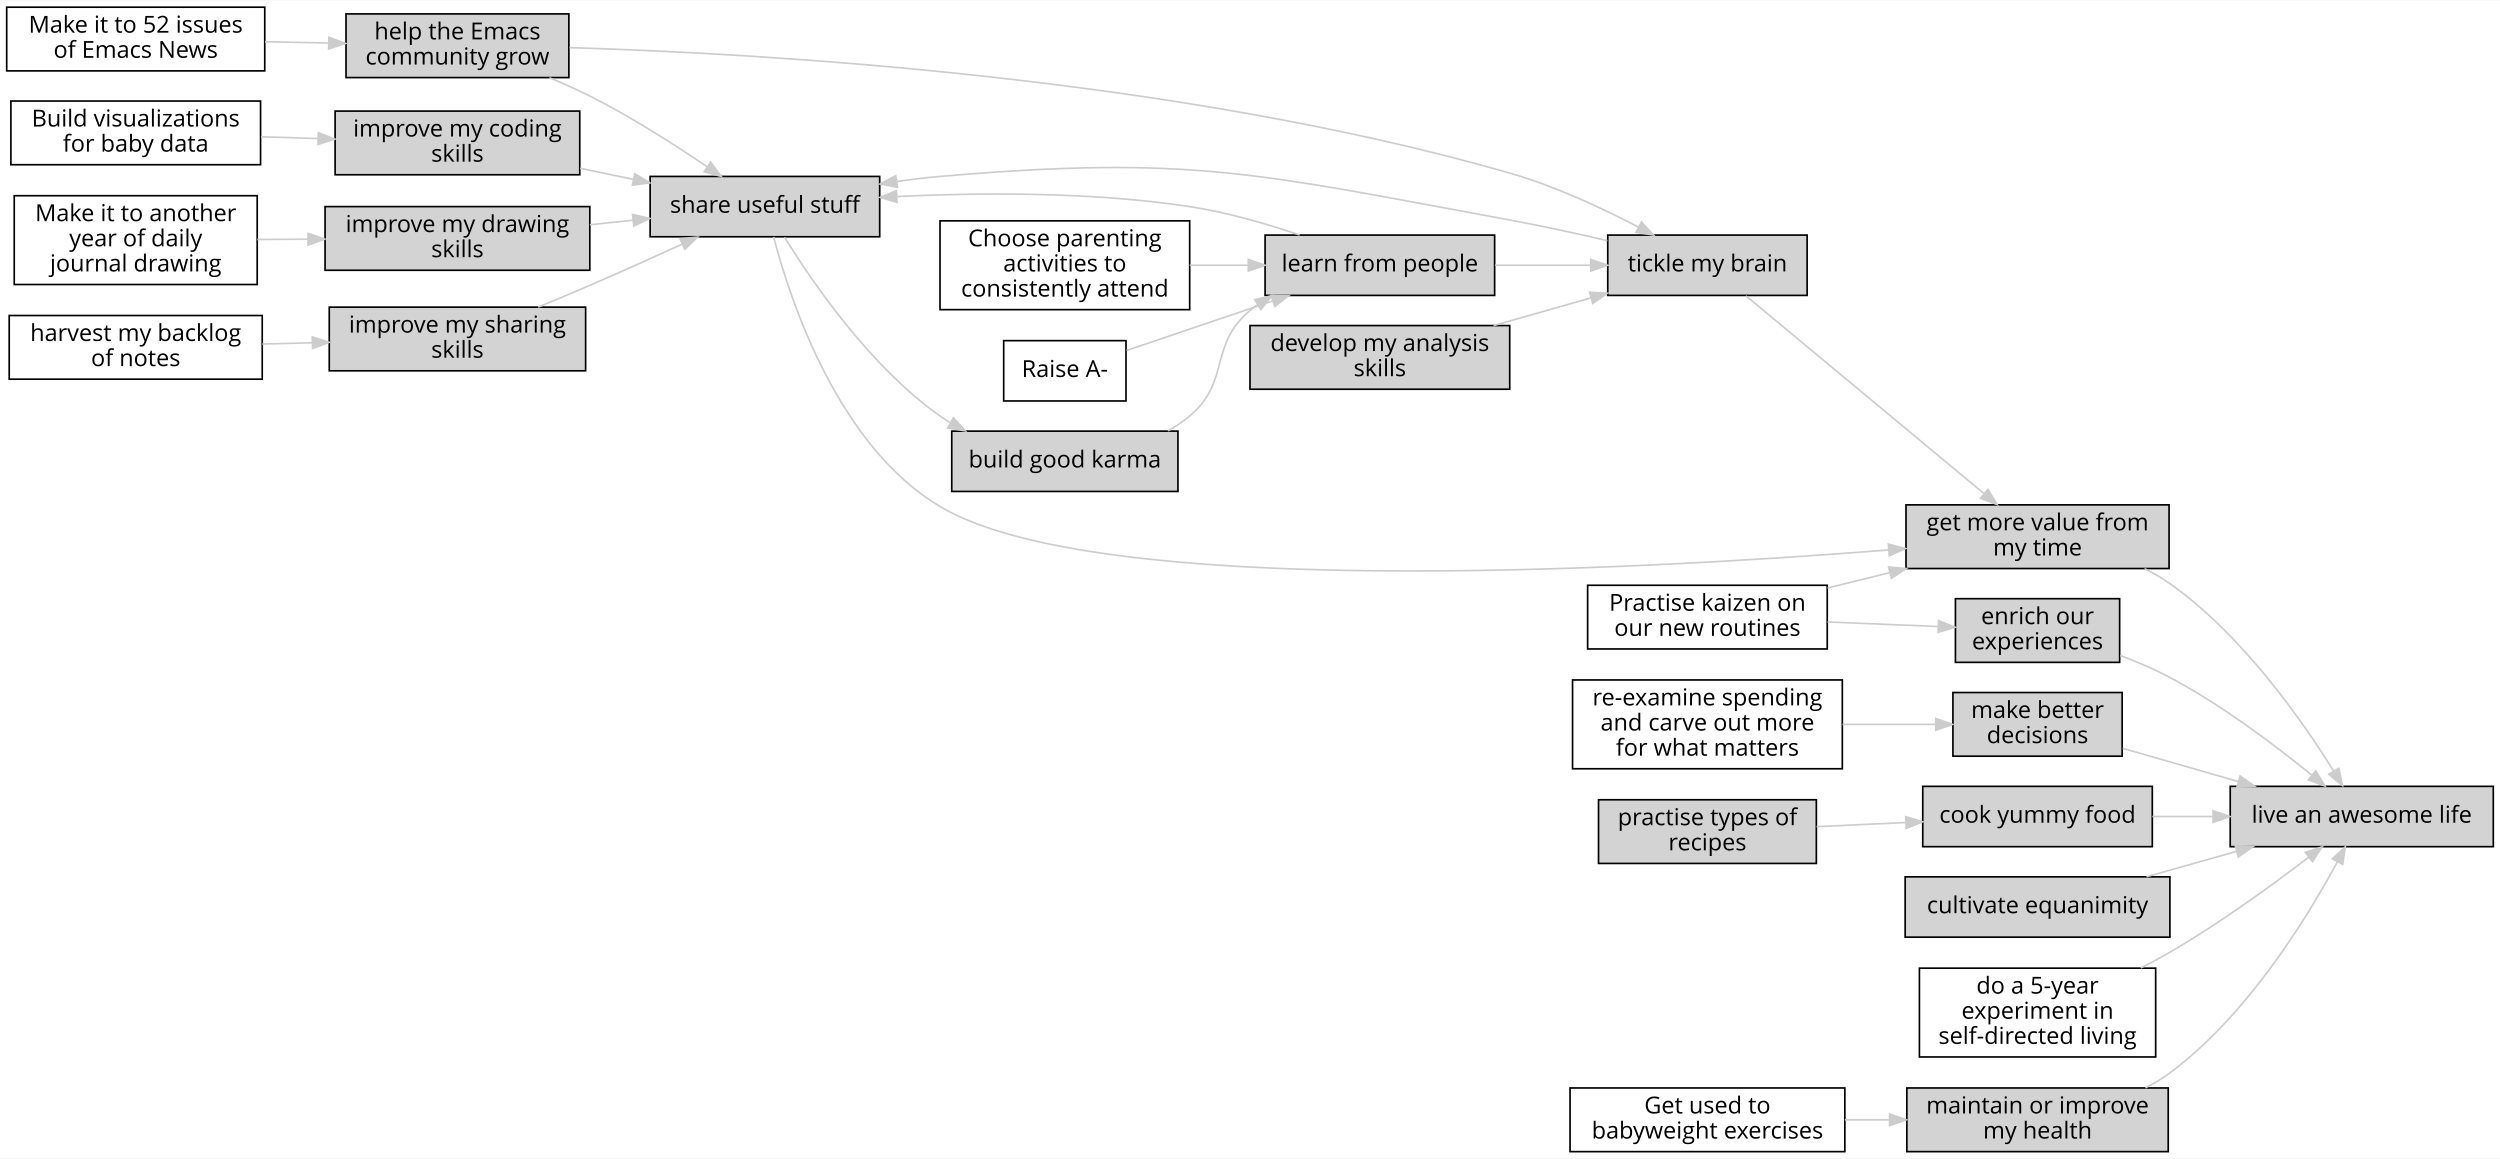
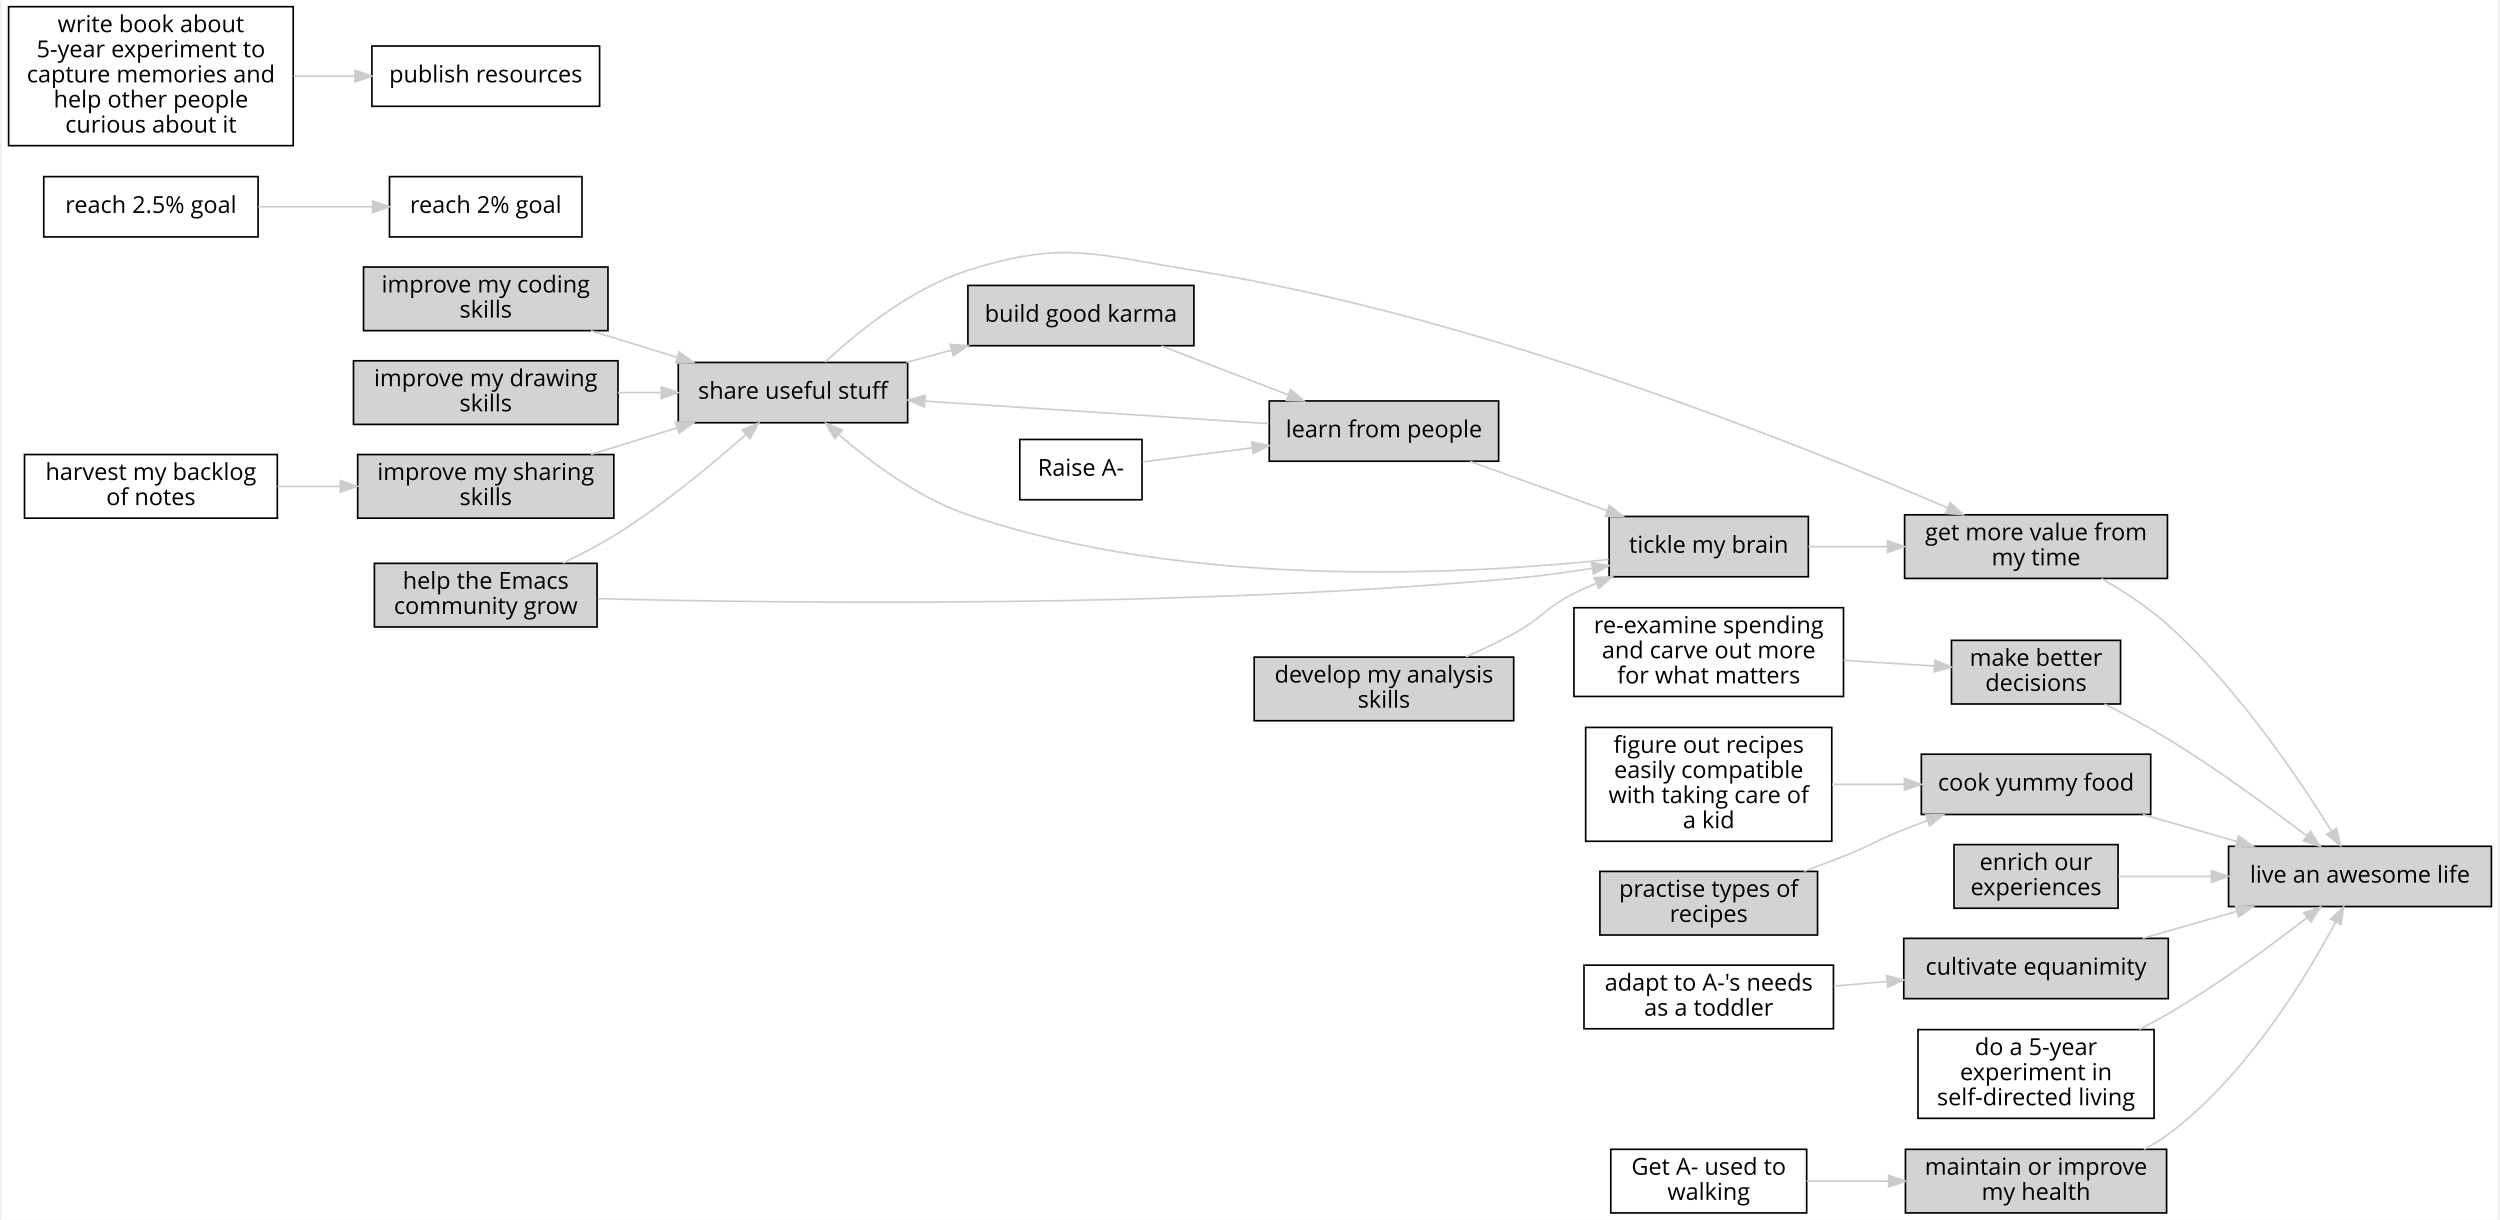
- <svg xmlns="http://www.w3.org/2000/svg" xmlns:xlink="http://www.w3.org/1999/xlink" width="576pt" height="267pt" viewBox="0.00 0.00 576.00 266.77">
-   <g id="G" class="graph" transform="scale(0.386059 0.386059) rotate(0) translate(4 687)">
-     <polygon fill="white" stroke="none" points="-4,4 -4,-687 1488,-687 1488,4 -4,4" />
+ <svg xmlns="http://www.w3.org/2000/svg" xmlns:xlink="http://www.w3.org/1999/xlink" width="576pt" height="281pt" viewBox="0.00 0.00 576.00 281.43">
+   <g id="G" class="graph" transform="scale(0.386318 0.386318) rotate(0) translate(4 724.5)">
+     <polygon fill="white" stroke="none" points="-4,4 -4,-724.5 1487,-724.5 1487,4 -4,4" />
    <g id="G_node1" class="node">
      <g id="a_G_node1">
-         <a xlink:href="index.html#Make_it_to_52_issues_of_Emacs_News" xlink:title="Make it to 52 issues of Emacs News" target="_parent">
-           <polygon fill="none" stroke="black" points="154,-683 0,-683 0,-645 154,-645 154,-683" />
-           <text text-anchor="middle" x="77" y="-667.8" font-family="Open Sans" font-size="14.00">Make it to 52 issues</text>
-           <text text-anchor="middle" x="77" y="-652.8" font-family="Open Sans" font-size="14.00">of Emacs News</text>
+         <a xlink:href="index.html#help_the_Emacs_community_grow" xlink:title="help the Emacs community grow" target="_parent">
+           <polygon fill="lightgrey" stroke="black" points="351.5,-388 218.5,-388 218.5,-350 351.5,-350 351.5,-388" />
+           <text text-anchor="middle" x="285" y="-372.8" font-family="Open Sans" font-size="14.00">help the Emacs</text>
+           <text text-anchor="middle" x="285" y="-357.8" font-family="Open Sans" font-size="14.00">community grow</text>
        </a>
      </g>
    </g>
    <g id="G_node2" class="node">
      <g id="a_G_node2">
-         <a xlink:href="index.html#help_the_Emacs_community_grow" xlink:title="help the Emacs community grow" target="_parent">
-           <polygon fill="lightgrey" stroke="black" points="335.5,-679 202.5,-679 202.5,-641 335.5,-641 335.5,-679" />
-           <text text-anchor="middle" x="269" y="-663.8" font-family="Open Sans" font-size="14.00">help the Emacs</text>
-           <text text-anchor="middle" x="269" y="-648.8" font-family="Open Sans" font-size="14.00">community grow</text>
+         <a xlink:href="index.html#share_useful_stuff" xlink:title="share useful stuff" target="_parent">
+           <polygon fill="lightgrey" stroke="black" points="537,-508 400,-508 400,-472 537,-472 537,-508" />
+           <text text-anchor="middle" x="468.5" y="-486.3" font-family="Open Sans" font-size="14.00">share useful stuff</text>
        </a>
      </g>
    </g>
    <g id="G_edge1" class="edge">
-       <path fill="none" stroke="#cccccc" d="M154.185,-662.396C166.607,-662.135 179.475,-661.864 191.894,-661.602" />
-       <polygon fill="#cccccc" stroke="#cccccc" points="192.277,-665.095 202.201,-661.385 192.13,-658.097 192.277,-665.095" />
+       <path fill="none" stroke="#cccccc" d="M331.117,-388.157C342.149,-393.446 353.729,-399.527 364,-406 391.654,-423.428 420.301,-447.197 440.426,-465.003" />
+       <polygon fill="#cccccc" stroke="#cccccc" points="438.181,-467.691 447.967,-471.75 442.848,-462.474 438.181,-467.691" />
    </g>
    <g id="G_node3" class="node">
      <g id="a_G_node3">
-         <a xlink:href="index.html#share_useful_stuff" xlink:title="share useful stuff" target="_parent">
-           <polygon fill="lightgrey" stroke="black" points="521,-582 384,-582 384,-546 521,-546 521,-582" />
-           <text text-anchor="middle" x="452.5" y="-560.3" font-family="Open Sans" font-size="14.00">share useful stuff</text>
+         <a xlink:href="index.html#tickle_my_brain" xlink:title="tickle my brain" target="_parent">
+           <polygon fill="lightgrey" stroke="black" points="1075,-416 956,-416 956,-380 1075,-380 1075,-416" />
+           <text text-anchor="middle" x="1015.5" y="-394.3" font-family="Open Sans" font-size="14.00">tickle my brain</text>
        </a>
      </g>
    </g>
    <g id="G_edge2" class="edge">
-       <path fill="none" stroke="#cccccc" d="M323.904,-640.898C332.096,-637.53 340.358,-633.857 348,-630 372.362,-617.704 398.248,-601.196 418.038,-587.766" />
-       <polygon fill="#cccccc" stroke="#cccccc" points="420.133,-590.573 426.398,-582.029 416.172,-584.801 420.133,-590.573" />
+       <path fill="none" stroke="#cccccc" d="M351.936,-366.914C464.419,-364.063 700.496,-361.151 899,-379 914.275,-380.373 930.581,-382.588 945.984,-385.029" />
+       <polygon fill="#cccccc" stroke="#cccccc" points="945.521,-388.5 955.955,-386.659 946.651,-381.592 945.521,-388.5" />
    </g>
    <g id="G_node4" class="node">
      <g id="a_G_node4">
-         <a xlink:href="index.html#tickle_my_brain" xlink:title="tickle my brain" target="_parent">
-           <polygon fill="lightgrey" stroke="black" points="1074.5,-547 955.5,-547 955.5,-511 1074.5,-511 1074.5,-547" />
-           <text text-anchor="middle" x="1015" y="-525.3" font-family="Open Sans" font-size="14.00">tickle my brain</text>
-         </a>
-       </g>
-     </g>
-     <g id="G_edge3" class="edge">
-       <path fill="none" stroke="#cccccc" d="M335.894,-658.864C451.649,-655.368 698.096,-641.202 897,-584 923.613,-576.347 951.749,-563.296 973.759,-551.827" />
-       <polygon fill="#cccccc" stroke="#cccccc" points="975.604,-554.811 982.794,-547.03 972.321,-548.628 975.604,-554.811" />
-     </g>
-     <g id="G_node7" class="node">
-       <g id="a_G_node7">
        <a xlink:href="index.html#get_more_value_from_my_time" xlink:title="get more value from my time" target="_parent">
-           <polygon fill="lightgrey" stroke="black" points="1290.5,-386 1133.5,-386 1133.5,-348 1290.5,-348 1290.5,-386" />
-           <text text-anchor="middle" x="1212" y="-370.8" font-family="Open Sans" font-size="14.00">get more value from</text>
-           <text text-anchor="middle" x="1212" y="-355.8" font-family="Open Sans" font-size="14.00">my time</text>
-         </a>
-       </g>
+           <polygon fill="lightgrey" stroke="black" points="1289.5,-417 1132.5,-417 1132.5,-379 1289.5,-379 1289.5,-417" />
+           <text text-anchor="middle" x="1211" y="-401.8" font-family="Open Sans" font-size="14.00">get more value from</text>
+           <text text-anchor="middle" x="1211" y="-386.8" font-family="Open Sans" font-size="14.00">my time</text>
+         </a>
+       </g>
+     </g>
+     <g id="G_edge19" class="edge">
+       <path fill="none" stroke="#cccccc" d="M487.74,-508.276C507.018,-526.183 539.255,-552.297 573,-563 630.192,-581.14 648.755,-572.487 708,-563 877.995,-535.779 1068.52,-459.801 1158.12,-421.177" />
+       <polygon fill="#cccccc" stroke="#cccccc" points="1159.73,-424.296 1167.51,-417.108 1156.94,-417.874 1159.73,-424.296" />
+     </g>
+     <g id="G_node15" class="node">
+       <g id="a_G_node15">
+         <a xlink:href="index.html#build_good_karma" xlink:title="build good karma" target="_parent">
+           <polygon fill="lightgrey" stroke="black" points="708,-554 573,-554 573,-518 708,-518 708,-554" />
+           <text text-anchor="middle" x="640.5" y="-532.3" font-family="Open Sans" font-size="14.00">build good karma</text>
+         </a>
+       </g>
+     </g>
+     <g id="G_edge20" class="edge">
+       <path fill="none" stroke="#cccccc" d="M536.201,-508.048C545.081,-510.451 554.241,-512.93 563.268,-515.373" />
+       <polygon fill="#cccccc" stroke="#cccccc" points="562.425,-518.77 572.992,-518.004 564.253,-512.013 562.425,-518.77" />
    </g>
    <g id="G_edge22" class="edge">
-       <path fill="none" stroke="#cccccc" d="M457.701,-545.912C467.557,-508.115 496.083,-421.27 557,-385 650.051,-329.597 967.345,-346.743 1123.19,-359.099" />
-       <polygon fill="#cccccc" stroke="#cccccc" points="1122.97,-362.592 1133.21,-359.905 1123.53,-355.615 1122.97,-362.592" />
-     </g>
-     <g id="G_node16" class="node">
-       <g id="a_G_node16">
-         <a xlink:href="index.html#build_good_karma" xlink:title="build good karma" target="_parent">
-           <polygon fill="lightgrey" stroke="black" points="699,-430 564,-430 564,-394 699,-394 699,-430" />
-           <text text-anchor="middle" x="631.5" y="-408.3" font-family="Open Sans" font-size="14.00">build good karma</text>
-         </a>
-       </g>
+       <path fill="none" stroke="#cccccc" d="M955.788,-390.282C869.336,-381.166 703.887,-372.366 573,-417 543.734,-426.98 515.389,-448.024 495.785,-464.964" />
+       <polygon fill="#cccccc" stroke="#cccccc" points="493.358,-462.438 488.2,-471.693 498.003,-467.675 493.358,-462.438" />
    </g>
    <g id="G_edge23" class="edge">
-       <path fill="none" stroke="#cccccc" d="M464.225,-545.683C480.866,-518.742 515.366,-468.449 557,-439 558.894,-437.661 560.861,-436.38 562.885,-435.156" />
-       <polygon fill="#cccccc" stroke="#cccccc" points="564.959,-438.011 572.058,-430.146 561.604,-431.867 564.959,-438.011" />
-     </g>
-     <g id="G_edge25" class="edge">
-       <path fill="none" stroke="#cccccc" d="M955.298,-543.653C936.726,-547.991 916.07,-552.509 897,-556 747.925,-583.288 707.991,-595.032 557,-582 548.641,-581.279 539.945,-580.235 531.302,-579.009" />
-       <polygon fill="#cccccc" stroke="#cccccc" points="531.612,-575.516 521.204,-577.494 530.573,-582.439 531.612,-575.516" />
-     </g>
-     <g id="G_edge26" class="edge">
-       <path fill="none" stroke="#cccccc" d="M1037.99,-510.731C1072.68,-481.916 1140.21,-425.809 1179.87,-392.864" />
-       <polygon fill="#cccccc" stroke="#cccccc" points="1182.43,-395.286 1187.88,-386.204 1177.96,-389.902 1182.43,-395.286" />
+       <path fill="none" stroke="#cccccc" d="M1075.08,-398C1089.86,-398 1106.06,-398 1121.94,-398" />
+       <polygon fill="#cccccc" stroke="#cccccc" points="1122.32,-401.5 1132.32,-398 1122.32,-394.5 1122.32,-401.5" />
    </g>
    <g id="G_node5" class="node">
      <g id="a_G_node5">
-         <a xlink:href="index.html#Practise_kaizen_on_our_new_routines" xlink:title="Practise kaizen on our new routines" target="_parent">
-           <polygon fill="none" stroke="black" points="1086.5,-338 943.5,-338 943.5,-300 1086.5,-300 1086.5,-338" />
-           <text text-anchor="middle" x="1015" y="-322.8" font-family="Open Sans" font-size="14.00">Practise kaizen on</text>
-           <text text-anchor="middle" x="1015" y="-307.8" font-family="Open Sans" font-size="14.00">our new routines</text>
-         </a>
-       </g>
+         <a xlink:href="index.html#live_an_awesome_life" xlink:title="live an awesome life" target="_parent">
+           <polygon fill="lightgrey" stroke="black" points="1483,-219 1326,-219 1326,-183 1483,-183 1483,-219" />
+           <text text-anchor="middle" x="1404.5" y="-197.3" font-family="Open Sans" font-size="14.00">live an awesome life</text>
+         </a>
+       </g>
+     </g>
+     <g id="G_edge3" class="edge">
+       <path fill="none" stroke="#cccccc" d="M1250.1,-378.921C1263.48,-371.249 1278.13,-361.68 1290,-351 1331.1,-314.023 1367.47,-260.356 1387.4,-228.243" />
+       <polygon fill="#cccccc" stroke="#cccccc" points="1390.58,-229.756 1392.81,-219.399 1384.61,-226.104 1390.58,-229.756" />
    </g>
    <g id="G_node6" class="node">
      <g id="a_G_node6">
-         <a xlink:href="index.html#enrich_our_experiences" xlink:title="enrich our experiences" target="_parent">
-           <polygon fill="lightgrey" stroke="black" points="1261,-330 1163,-330 1163,-292 1261,-292 1261,-330" />
-           <text text-anchor="middle" x="1212" y="-314.8" font-family="Open Sans" font-size="14.00">enrich our</text>
-           <text text-anchor="middle" x="1212" y="-299.8" font-family="Open Sans" font-size="14.00">experiences</text>
-         </a>
-       </g>
+         <a xlink:href="index.html#reach_2_5__goal" xlink:title="reach 2.5% goal" target="_parent">
+           <polygon fill="none" stroke="black" points="149,-619 21,-619 21,-583 149,-583 149,-619" />
+           <text text-anchor="middle" x="85" y="-597.3" font-family="Open Sans" font-size="14.00">reach 2.5% goal</text>
+         </a>
+       </g>
+     </g>
+     <g id="G_node7" class="node">
+       <polygon fill="none" stroke="black" points="342.5,-619 227.5,-619 227.5,-583 342.5,-583 342.5,-619" />
+       <text text-anchor="middle" x="285" y="-597.3" font-family="Open Sans" font-size="14.00">reach 2% goal</text>
    </g>
    <g id="G_edge4" class="edge">
-       <path fill="none" stroke="#cccccc" d="M1086.68,-316.101C1108.31,-315.213 1131.85,-314.247 1152.57,-313.397" />
-       <polygon fill="#cccccc" stroke="#cccccc" points="1152.96,-316.884 1162.81,-312.977 1152.67,-309.89 1152.96,-316.884" />
-     </g>
-     <g id="G_edge5" class="edge">
-       <path fill="none" stroke="#cccccc" d="M1086.68,-336.397C1098.72,-339.361 1111.35,-342.47 1123.76,-345.525" />
-       <polygon fill="#cccccc" stroke="#cccccc" points="1123.1,-348.967 1133.64,-347.959 1124.77,-342.17 1123.1,-348.967" />
+       <path fill="none" stroke="#cccccc" d="M149.193,-601C170.883,-601 195.223,-601 217.19,-601" />
+       <polygon fill="#cccccc" stroke="#cccccc" points="217.429,-604.5 227.429,-601 217.429,-597.5 217.429,-604.5" />
    </g>
    <g id="G_node8" class="node">
      <g id="a_G_node8">
-         <a xlink:href="index.html#live_an_awesome_life" xlink:title="live an awesome life" target="_parent">
-           <polygon fill="lightgrey" stroke="black" points="1484,-218 1327,-218 1327,-182 1484,-182 1484,-218" />
-           <text text-anchor="middle" x="1405.5" y="-196.3" font-family="Open Sans" font-size="14.00">live an awesome life</text>
-         </a>
-       </g>
-     </g>
-     <g id="G_edge27" class="edge">
-       <path fill="none" stroke="#cccccc" d="M1261.37,-296.082C1271.39,-292.318 1281.72,-287.925 1291,-283 1321.78,-266.659 1353.53,-242.732 1375.59,-224.761" />
-       <polygon fill="#cccccc" stroke="#cccccc" points="1378.07,-227.257 1383.55,-218.193 1373.61,-221.858 1378.07,-227.257" />
-     </g>
-     <g id="G_edge6" class="edge">
-       <path fill="none" stroke="#cccccc" d="M1275.85,-347.932C1281.17,-345.29 1286.3,-342.322 1291,-339 1333.84,-308.719 1369.42,-258.139 1388.77,-227.062" />
-       <polygon fill="#cccccc" stroke="#cccccc" points="1391.79,-228.827 1394.01,-218.467 1385.82,-225.18 1391.79,-228.827" />
+         <a xlink:href="index.html#re_examine_spending_and_carve_out_more_for_what_matters" xlink:title="re-examine spending and carve out more for what matters" target="_parent">
+           <polygon fill="none" stroke="black" points="1096,-361.5 935,-361.5 935,-308.5 1096,-308.5 1096,-361.5" />
+           <text text-anchor="middle" x="1015.5" y="-346.3" font-family="Open Sans" font-size="14.00">re-examine spending</text>
+           <text text-anchor="middle" x="1015.5" y="-331.3" font-family="Open Sans" font-size="14.00">and carve out more</text>
+           <text text-anchor="middle" x="1015.5" y="-316.3" font-family="Open Sans" font-size="14.00">for what matters</text>
+         </a>
+       </g>
    </g>
    <g id="G_node9" class="node">
      <g id="a_G_node9">
-         <a xlink:href="index.html#re_examine_spending_and_carve_out_more_for_what_matters" xlink:title="re-examine spending and carve out more for what matters" target="_parent">
-           <polygon fill="none" stroke="black" points="1095.5,-281.5 934.5,-281.5 934.5,-228.5 1095.5,-228.5 1095.5,-281.5" />
-           <text text-anchor="middle" x="1015" y="-266.3" font-family="Open Sans" font-size="14.00">re-examine spending</text>
-           <text text-anchor="middle" x="1015" y="-251.3" font-family="Open Sans" font-size="14.00">and carve out more</text>
-           <text text-anchor="middle" x="1015" y="-236.3" font-family="Open Sans" font-size="14.00">for what matters</text>
-         </a>
-       </g>
+         <a xlink:href="index.html#make_better_decisions" xlink:title="make better decisions" target="_parent">
+           <polygon fill="lightgrey" stroke="black" points="1261.5,-342 1160.5,-342 1160.5,-304 1261.5,-304 1261.5,-342" />
+           <text text-anchor="middle" x="1211" y="-326.8" font-family="Open Sans" font-size="14.00">make better</text>
+           <text text-anchor="middle" x="1211" y="-311.8" font-family="Open Sans" font-size="14.00">decisions</text>
+         </a>
+       </g>
+     </g>
+     <g id="G_edge5" class="edge">
+       <path fill="none" stroke="#cccccc" d="M1096.04,-330.067C1114.08,-328.948 1132.95,-327.778 1150.02,-326.72" />
+       <polygon fill="#cccccc" stroke="#cccccc" points="1150.63,-330.189 1160.4,-326.076 1150.2,-323.202 1150.63,-330.189" />
+     </g>
+     <g id="G_edge6" class="edge">
+       <path fill="none" stroke="#cccccc" d="M1251.92,-303.995C1264.34,-297.696 1277.93,-290.395 1290,-283 1319.04,-265.206 1350.29,-242.328 1372.63,-225.261" />
+       <polygon fill="#cccccc" stroke="#cccccc" points="1374.94,-227.899 1380.73,-219.027 1370.67,-222.351 1374.94,-227.899" />
    </g>
    <g id="G_node10" class="node">
      <g id="a_G_node10">
-         <a xlink:href="index.html#make_better_decisions" xlink:title="make better decisions" target="_parent">
-           <polygon fill="lightgrey" stroke="black" points="1262.5,-274 1161.5,-274 1161.5,-236 1262.5,-236 1262.5,-274" />
-           <text text-anchor="middle" x="1212" y="-258.8" font-family="Open Sans" font-size="14.00">make better</text>
-           <text text-anchor="middle" x="1212" y="-243.8" font-family="Open Sans" font-size="14.00">decisions</text>
-         </a>
-       </g>
-     </g>
-     <g id="G_edge7" class="edge">
-       <path fill="none" stroke="#cccccc" d="M1095.6,-255C1114.17,-255 1133.64,-255 1151.19,-255" />
-       <polygon fill="#cccccc" stroke="#cccccc" points="1151.28,-258.5 1161.28,-255 1151.28,-251.5 1151.28,-258.5" />
-     </g>
-     <g id="G_edge8" class="edge">
-       <path fill="none" stroke="#cccccc" d="M1262.81,-240.693C1283.86,-234.65 1308.78,-227.492 1331.81,-220.878" />
-       <polygon fill="#cccccc" stroke="#cccccc" points="1332.9,-224.206 1341.54,-218.081 1330.97,-217.478 1332.9,-224.206" />
+         <a xlink:href="index.html#Raise_A_" xlink:title="Raise A-" target="_parent">
+           <polygon fill="none" stroke="black" points="677,-462 604,-462 604,-426 677,-426 677,-462" />
+           <text text-anchor="middle" x="640.5" y="-440.3" font-family="Open Sans" font-size="14.00">Raise A-</text>
+         </a>
+       </g>
    </g>
    <g id="G_node11" class="node">
      <g id="a_G_node11">
-         <a xlink:href="index.html#Choose_parenting_activities_to_consistently_attend" xlink:title="Choose parenting activities to consistently attend" target="_parent">
-           <polygon fill="none" stroke="black" points="706,-555.5 557,-555.5 557,-502.5 706,-502.5 706,-555.5" />
-           <text text-anchor="middle" x="631.5" y="-540.3" font-family="Open Sans" font-size="14.00">Choose parenting</text>
-           <text text-anchor="middle" x="631.5" y="-525.3" font-family="Open Sans" font-size="14.00">activities to</text>
-           <text text-anchor="middle" x="631.5" y="-510.3" font-family="Open Sans" font-size="14.00">consistently attend</text>
-         </a>
-       </g>
+         <a xlink:href="index.html#learn_from_people" xlink:title="learn from people" target="_parent">
+           <polygon fill="lightgrey" stroke="black" points="890,-485 753,-485 753,-449 890,-449 890,-485" />
+           <text text-anchor="middle" x="821.5" y="-463.3" font-family="Open Sans" font-size="14.00">learn from people</text>
+         </a>
+       </g>
+     </g>
+     <g id="G_edge7" class="edge">
+       <path fill="none" stroke="#cccccc" d="M677.293,-448.599C696.134,-451.02 720.014,-454.088 742.847,-457.022" />
+       <polygon fill="#cccccc" stroke="#cccccc" points="742.531,-460.51 752.896,-458.313 743.423,-453.567 742.531,-460.51" />
+     </g>
+     <g id="G_edge8" class="edge">
+       <path fill="none" stroke="#cccccc" d="M752.733,-471.441C693.923,-475.294 608.791,-480.873 547.23,-484.907" />
+       <polygon fill="#cccccc" stroke="#cccccc" points="546.926,-481.419 537.176,-485.565 547.384,-488.404 546.926,-481.419" />
+     </g>
+     <g id="G_edge9" class="edge">
+       <path fill="none" stroke="#cccccc" d="M872.946,-448.871C898.08,-439.838 928.638,-428.857 954.92,-419.412" />
+       <polygon fill="#cccccc" stroke="#cccccc" points="956.164,-422.684 964.391,-416.008 953.797,-416.096 956.164,-422.684" />
    </g>
    <g id="G_node12" class="node">
      <g id="a_G_node12">
-         <a xlink:href="index.html#learn_from_people" xlink:title="learn from people" target="_parent">
-           <polygon fill="lightgrey" stroke="black" points="888,-547 751,-547 751,-511 888,-511 888,-547" />
-           <text text-anchor="middle" x="819.5" y="-525.3" font-family="Open Sans" font-size="14.00">learn from people</text>
-         </a>
-       </g>
-     </g>
-     <g id="G_edge9" class="edge">
-       <path fill="none" stroke="#cccccc" d="M706.012,-529C717.479,-529 729.359,-529 740.913,-529" />
-       <polygon fill="#cccccc" stroke="#cccccc" points="740.963,-532.5 750.963,-529 740.963,-525.5 740.963,-532.5" />
-     </g>
-     <g id="G_edge11" class="edge">
-       <path fill="none" stroke="#cccccc" d="M771.622,-547.054C751.71,-553.808 728.042,-560.65 706,-564 647.918,-572.826 581.449,-572.411 531.292,-570.012" />
-       <polygon fill="#cccccc" stroke="#cccccc" points="531.333,-566.51 521.166,-569.49 530.973,-573.5 531.333,-566.51" />
-     </g>
-     <g id="G_edge12" class="edge">
-       <path fill="none" stroke="#cccccc" d="M888.177,-529C906.66,-529 926.703,-529 945.246,-529" />
-       <polygon fill="#cccccc" stroke="#cccccc" points="945.373,-532.5 955.373,-529 945.373,-525.5 945.373,-532.5" />
+         <a xlink:href="index.html#figure_out_recipes_easily_compatible_with_taking_care_of_a_kid" xlink:title="figure out recipes easily compatible with taking care of a kid" target="_parent">
+           <polygon fill="none" stroke="black" points="1089,-290 942,-290 942,-222 1089,-222 1089,-290" />
+           <text text-anchor="middle" x="1015.5" y="-274.8" font-family="Open Sans" font-size="14.00">figure out recipes</text>
+           <text text-anchor="middle" x="1015.5" y="-259.8" font-family="Open Sans" font-size="14.00">easily compatible</text>
+           <text text-anchor="middle" x="1015.5" y="-244.8" font-family="Open Sans" font-size="14.00">with taking care of</text>
+           <text text-anchor="middle" x="1015.5" y="-229.8" font-family="Open Sans" font-size="14.00">a kid</text>
+         </a>
+       </g>
    </g>
    <g id="G_node13" class="node">
      <g id="a_G_node13">
-         <a xlink:href="index.html#Raise_A_" xlink:title="Raise A-" target="_parent">
-           <polygon fill="none" stroke="black" points="668,-484 595,-484 595,-448 668,-448 668,-484" />
-           <text text-anchor="middle" x="631.5" y="-462.3" font-family="Open Sans" font-size="14.00">Raise A-</text>
+         <a xlink:href="index.html#cook_yummy_food" xlink:title="cook yummy food" target="_parent">
+           <polygon fill="lightgrey" stroke="black" points="1279.5,-274 1142.5,-274 1142.5,-238 1279.5,-238 1279.5,-274" />
+           <text text-anchor="middle" x="1211" y="-252.3" font-family="Open Sans" font-size="14.00">cook yummy food</text>
        </a>
      </g>
    </g>
    <g id="G_edge10" class="edge">
-       <path fill="none" stroke="#cccccc" d="M668.363,-478.147C693.022,-486.499 726.432,-497.816 755.475,-507.653" />
-       <polygon fill="#cccccc" stroke="#cccccc" points="754.543,-511.033 765.138,-510.926 756.789,-504.402 754.543,-511.033" />
+       <path fill="none" stroke="#cccccc" d="M1089.1,-256C1103.17,-256 1117.96,-256 1132.19,-256" />
+       <polygon fill="#cccccc" stroke="#cccccc" points="1132.43,-259.5 1142.43,-256 1132.43,-252.5 1132.43,-259.5" />
+     </g>
+     <g id="G_edge12" class="edge">
+       <path fill="none" stroke="#cccccc" d="M1274.7,-237.991C1292.64,-232.839 1312.34,-227.181 1330.83,-221.873" />
+       <polygon fill="#cccccc" stroke="#cccccc" points="1332.01,-225.174 1340.65,-219.05 1330.08,-218.446 1332.01,-225.174" />
    </g>
    <g id="G_node14" class="node">
      <g id="a_G_node14">
        <a xlink:href="index.html#practise_types_of_recipes" xlink:title="practise types of recipes" target="_parent">
-           <polygon fill="lightgrey" stroke="black" points="1080,-210 950,-210 950,-172 1080,-172 1080,-210" />
-           <text text-anchor="middle" x="1015" y="-194.8" font-family="Open Sans" font-size="14.00">practise types of</text>
-           <text text-anchor="middle" x="1015" y="-179.8" font-family="Open Sans" font-size="14.00">recipes</text>
-         </a>
-       </g>
-     </g>
-     <g id="G_node15" class="node">
-       <g id="a_G_node15">
-         <a xlink:href="index.html#cook_yummy_food" xlink:title="cook yummy food" target="_parent">
-           <polygon fill="lightgrey" stroke="black" points="1280.5,-218 1143.5,-218 1143.5,-182 1280.5,-182 1280.5,-218" />
-           <text text-anchor="middle" x="1212" y="-196.3" font-family="Open Sans" font-size="14.00">cook yummy food</text>
-         </a>
-       </g>
+           <polygon fill="lightgrey" stroke="black" points="1080.5,-204 950.5,-204 950.5,-166 1080.5,-166 1080.5,-204" />
+           <text text-anchor="middle" x="1015.5" y="-188.8" font-family="Open Sans" font-size="14.00">practise types of</text>
+           <text text-anchor="middle" x="1015.5" y="-173.8" font-family="Open Sans" font-size="14.00">recipes</text>
+         </a>
+       </g>
+     </g>
+     <g id="G_edge11" class="edge">
+       <path fill="none" stroke="#cccccc" d="M1072.31,-204.023C1080.3,-206.93 1088.39,-209.972 1096,-213 1112.27,-219.469 1115.71,-222.575 1132,-229 1136.51,-230.78 1141.19,-232.561 1145.92,-234.312" />
+       <polygon fill="#cccccc" stroke="#cccccc" points="1145.06,-237.722 1155.65,-237.853 1147.45,-231.144 1145.06,-237.722" />
    </g>
    <g id="G_edge13" class="edge">
-       <path fill="none" stroke="#cccccc" d="M1080.12,-193.959C1097.1,-194.743 1115.62,-195.598 1133.24,-196.411" />
-       <polygon fill="#cccccc" stroke="#cccccc" points="1133.34,-199.919 1143.49,-196.884 1133.66,-192.927 1133.34,-199.919" />
+       <path fill="none" stroke="#cccccc" d="M688.53,-517.871C711.757,-508.918 739.952,-498.049 764.308,-488.661" />
+       <polygon fill="#cccccc" stroke="#cccccc" points="765.712,-491.87 773.784,-485.008 763.194,-485.339 765.712,-491.87" />
+     </g>
+     <g id="G_node16" class="node">
+       <g id="a_G_node16">
+         <a xlink:href="index.html#write_book_about_5_year_experiment_to_capture_memories_and_help_other_people_curious_about_it" xlink:title="write book about 5-year experiment to capture memories and help other people curious about it" target="_parent">
+           <polygon fill="none" stroke="black" points="170,-720.5 0,-720.5 0,-637.5 170,-637.5 170,-720.5" />
+           <text text-anchor="middle" x="85" y="-705.3" font-family="Open Sans" font-size="14.00">write book about</text>
+           <text text-anchor="middle" x="85" y="-690.3" font-family="Open Sans" font-size="14.00">5-year experiment to</text>
+           <text text-anchor="middle" x="85" y="-675.3" font-family="Open Sans" font-size="14.00">capture memories and</text>
+           <text text-anchor="middle" x="85" y="-660.3" font-family="Open Sans" font-size="14.00">help other people</text>
+           <text text-anchor="middle" x="85" y="-645.3" font-family="Open Sans" font-size="14.00">curious about it</text>
+         </a>
+       </g>
+     </g>
+     <g id="G_node17" class="node">
+       <polygon fill="none" stroke="black" points="353,-697 217,-697 217,-661 353,-661 353,-697" />
+       <text text-anchor="middle" x="285" y="-675.3" font-family="Open Sans" font-size="14.00">publish resources</text>
    </g>
    <g id="G_edge14" class="edge">
-       <path fill="none" stroke="#cccccc" d="M1280.52,-200C1292.21,-200 1304.52,-200 1316.66,-200" />
-       <polygon fill="#cccccc" stroke="#cccccc" points="1316.8,-203.5 1326.8,-200 1316.8,-196.5 1316.8,-203.5" />
-     </g>
-     <g id="G_edge15" class="edge">
-       <path fill="none" stroke="#cccccc" d="M693.04,-430.136C697.662,-432.725 702.055,-435.665 706,-439 730.627,-459.821 717.241,-481.337 742,-502 743.375,-503.148 744.803,-504.248 746.274,-505.303" />
-       <polygon fill="#cccccc" stroke="#cccccc" points="744.787,-508.502 755.116,-510.86 748.511,-502.575 744.787,-508.502" />
-     </g>
-     <g id="G_node17" class="node">
-       <g id="a_G_node17">
-         <a xlink:href="index.html#Build_visualizations_for_baby_data" xlink:title="Build visualizations for baby data" target="_parent">
-           <polygon fill="none" stroke="black" points="151.5,-627 2.5,-627 2.5,-589 151.5,-589 151.5,-627" />
-           <text text-anchor="middle" x="77" y="-611.8" font-family="Open Sans" font-size="14.00">Build visualizations</text>
-           <text text-anchor="middle" x="77" y="-596.8" font-family="Open Sans" font-size="14.00">for baby data</text>
-         </a>
-       </g>
+       <path fill="none" stroke="#cccccc" d="M170.257,-679C182.305,-679 194.652,-679 206.561,-679" />
+       <polygon fill="#cccccc" stroke="#cccccc" points="206.895,-682.5 216.895,-679 206.895,-675.5 206.895,-682.5" />
    </g>
    <g id="G_node18" class="node">
      <g id="a_G_node18">
        <a xlink:href="index.html#improve_my_coding_skills" xlink:title="improve my coding skills" target="_parent">
-           <polygon fill="lightgrey" stroke="black" points="342,-621 196,-621 196,-583 342,-583 342,-621" />
-           <text text-anchor="middle" x="269" y="-605.8" font-family="Open Sans" font-size="14.00">improve my coding</text>
-           <text text-anchor="middle" x="269" y="-590.8" font-family="Open Sans" font-size="14.00">skills</text>
-         </a>
-       </g>
-     </g>
-     <g id="G_edge16" class="edge">
-       <path fill="none" stroke="#cccccc" d="M151.731,-605.672C162.832,-605.321 174.341,-604.958 185.61,-604.602" />
-       <polygon fill="#cccccc" stroke="#cccccc" points="185.988,-608.092 195.872,-604.278 185.767,-601.095 185.988,-608.092" />
-     </g>
-     <g id="G_edge17" class="edge">
-       <path fill="none" stroke="#cccccc" d="M342.255,-586.872C352.668,-584.692 363.421,-582.441 373.932,-580.24" />
-       <polygon fill="#cccccc" stroke="#cccccc" points="374.847,-583.625 383.917,-578.15 373.412,-576.773 374.847,-583.625" />
+           <polygon fill="lightgrey" stroke="black" points="358,-565 212,-565 212,-527 358,-527 358,-565" />
+           <text text-anchor="middle" x="285" y="-549.8" font-family="Open Sans" font-size="14.00">improve my coding</text>
+           <text text-anchor="middle" x="285" y="-534.8" font-family="Open Sans" font-size="14.00">skills</text>
+         </a>
+       </g>
+     </g>
+     <g id="G_edge15" class="edge">
+       <path fill="none" stroke="#cccccc" d="M347.701,-526.963C364.281,-521.847 382.307,-516.285 399.222,-511.066" />
+       <polygon fill="#cccccc" stroke="#cccccc" points="400.51,-514.332 409.034,-508.039 398.446,-507.643 400.51,-514.332" />
    </g>
    <g id="G_node19" class="node">
      <g id="a_G_node19">
-         <a xlink:href="index.html#Make_it_to_another_year_of_daily_journal_drawing" xlink:title="Make it to another year of daily journal drawing" target="_parent">
-           <polygon fill="none" stroke="black" points="149.5,-570.5 4.5,-570.5 4.5,-517.5 149.5,-517.5 149.5,-570.5" />
-           <text text-anchor="middle" x="77" y="-555.3" font-family="Open Sans" font-size="14.00">Make it to another</text>
-           <text text-anchor="middle" x="77" y="-540.3" font-family="Open Sans" font-size="14.00">year of daily</text>
-           <text text-anchor="middle" x="77" y="-525.3" font-family="Open Sans" font-size="14.00">journal drawing</text>
-         </a>
-       </g>
+         <a xlink:href="index.html#improve_my_drawing_skills" xlink:title="improve my drawing skills" target="_parent">
+           <polygon fill="lightgrey" stroke="black" points="364,-509 206,-509 206,-471 364,-471 364,-509" />
+           <text text-anchor="middle" x="285" y="-493.8" font-family="Open Sans" font-size="14.00">improve my drawing</text>
+           <text text-anchor="middle" x="285" y="-478.8" font-family="Open Sans" font-size="14.00">skills</text>
+         </a>
+       </g>
+     </g>
+     <g id="G_edge16" class="edge">
+       <path fill="none" stroke="#cccccc" d="M364.026,-490C372.496,-490 381.117,-490 389.585,-490" />
+       <polygon fill="#cccccc" stroke="#cccccc" points="389.819,-493.5 399.819,-490 389.819,-486.5 389.819,-493.5" />
    </g>
    <g id="G_node20" class="node">
      <g id="a_G_node20">
-         <a xlink:href="index.html#improve_my_drawing_skills" xlink:title="improve my drawing skills" target="_parent">
-           <polygon fill="lightgrey" stroke="black" points="348,-564 190,-564 190,-526 348,-526 348,-564" />
-           <text text-anchor="middle" x="269" y="-548.8" font-family="Open Sans" font-size="14.00">improve my drawing</text>
-           <text text-anchor="middle" x="269" y="-533.8" font-family="Open Sans" font-size="14.00">skills</text>
-         </a>
-       </g>
-     </g>
-     <g id="G_edge18" class="edge">
-       <path fill="none" stroke="#cccccc" d="M149.56,-544.377C159.422,-544.429 169.643,-544.482 179.762,-544.536" />
-       <polygon fill="#cccccc" stroke="#cccccc" points="179.811,-548.036 189.829,-544.589 179.848,-541.036 179.811,-548.036" />
-     </g>
-     <g id="G_edge19" class="edge">
-       <path fill="none" stroke="#cccccc" d="M348.026,-553.168C356.589,-554.064 365.306,-554.977 373.864,-555.873" />
-       <polygon fill="#cccccc" stroke="#cccccc" points="373.509,-559.355 383.819,-556.915 374.238,-552.393 373.509,-559.355" />
+         <a xlink:href="index.html#harvest_my_backlog_of_notes" xlink:title="harvest my backlog of notes" target="_parent">
+           <polygon fill="none" stroke="black" points="160.5,-453 9.5,-453 9.5,-415 160.5,-415 160.5,-453" />
+           <text text-anchor="middle" x="85" y="-437.8" font-family="Open Sans" font-size="14.00">harvest my backlog</text>
+           <text text-anchor="middle" x="85" y="-422.8" font-family="Open Sans" font-size="14.00">of notes</text>
+         </a>
+       </g>
    </g>
    <g id="G_node21" class="node">
      <g id="a_G_node21">
-         <a xlink:href="index.html#harvest_my_backlog_of_notes" xlink:title="harvest my backlog of notes" target="_parent">
-           <polygon fill="none" stroke="black" points="152.5,-499 1.5,-499 1.5,-461 152.5,-461 152.5,-499" />
-           <text text-anchor="middle" x="77" y="-483.8" font-family="Open Sans" font-size="14.00">harvest my backlog</text>
-           <text text-anchor="middle" x="77" y="-468.8" font-family="Open Sans" font-size="14.00">of notes</text>
-         </a>
-       </g>
+         <a xlink:href="index.html#improve_my_sharing_skills" xlink:title="improve my sharing skills" target="_parent">
+           <polygon fill="lightgrey" stroke="black" points="361.5,-453 208.5,-453 208.5,-415 361.5,-415 361.5,-453" />
+           <text text-anchor="middle" x="285" y="-437.8" font-family="Open Sans" font-size="14.00">improve my sharing</text>
+           <text text-anchor="middle" x="285" y="-422.8" font-family="Open Sans" font-size="14.00">skills</text>
+         </a>
+       </g>
+     </g>
+     <g id="G_edge17" class="edge">
+       <path fill="none" stroke="#cccccc" d="M160.573,-434C172.734,-434 185.42,-434 197.832,-434" />
+       <polygon fill="#cccccc" stroke="#cccccc" points="198.177,-437.5 208.177,-434 198.177,-430.5 198.177,-437.5" />
+     </g>
+     <g id="G_edge18" class="edge">
+       <path fill="none" stroke="#cccccc" d="M347.701,-453.037C364.281,-458.153 382.307,-463.715 399.222,-468.934" />
+       <polygon fill="#cccccc" stroke="#cccccc" points="398.446,-472.357 409.034,-471.961 400.51,-465.668 398.446,-472.357" />
    </g>
    <g id="G_node22" class="node">
      <g id="a_G_node22">
-         <a xlink:href="index.html#improve_my_sharing_skills" xlink:title="improve my sharing skills" target="_parent">
-           <polygon fill="lightgrey" stroke="black" points="345.5,-504 192.5,-504 192.5,-466 345.5,-466 345.5,-504" />
-           <text text-anchor="middle" x="269" y="-488.8" font-family="Open Sans" font-size="14.00">improve my sharing</text>
-           <text text-anchor="middle" x="269" y="-473.8" font-family="Open Sans" font-size="14.00">skills</text>
-         </a>
-       </g>
-     </g>
-     <g id="G_edge20" class="edge">
-       <path fill="none" stroke="#cccccc" d="M152.548,-481.962C162.27,-482.218 172.292,-482.481 182.181,-482.742" />
-       <polygon fill="#cccccc" stroke="#cccccc" points="182.33,-486.247 192.419,-483.011 182.514,-479.249 182.33,-486.247" />
+         <a xlink:href="index.html#develop_my_analysis_skills" xlink:title="develop my analysis skills" target="_parent">
+           <polygon fill="lightgrey" stroke="black" points="899,-332 744,-332 744,-294 899,-294 899,-332" />
+           <text text-anchor="middle" x="821.5" y="-316.8" font-family="Open Sans" font-size="14.00">develop my analysis</text>
+           <text text-anchor="middle" x="821.5" y="-301.8" font-family="Open Sans" font-size="14.00">skills</text>
+         </a>
+       </g>
    </g>
    <g id="G_edge21" class="edge">
-       <path fill="none" stroke="#cccccc" d="M317.139,-504.011C327.345,-508.218 338.057,-512.704 348,-517 366.037,-524.792 385.699,-533.632 402.994,-541.527" />
-       <polygon fill="#cccccc" stroke="#cccccc" points="401.785,-544.822 412.334,-545.803 404.698,-538.457 401.785,-544.822" />
+       <path fill="none" stroke="#cccccc" d="M870.473,-332.113C880.073,-336.377 889.976,-341.098 899,-346 915.897,-355.179 917.798,-361.406 935,-370 939.275,-372.136 943.753,-374.182 948.312,-376.127" />
+       <polygon fill="#cccccc" stroke="#cccccc" points="947.166,-379.44 957.747,-379.974 949.809,-372.958 947.166,-379.44" />
    </g>
    <g id="G_node23" class="node">
      <g id="a_G_node23">
-         <a xlink:href="index.html#develop_my_analysis_skills" xlink:title="develop my analysis skills" target="_parent">
-           <polygon fill="lightgrey" stroke="black" points="897,-493 742,-493 742,-455 897,-455 897,-493" />
-           <text text-anchor="middle" x="819.5" y="-477.8" font-family="Open Sans" font-size="14.00">develop my analysis</text>
-           <text text-anchor="middle" x="819.5" y="-462.8" font-family="Open Sans" font-size="14.00">skills</text>
+         <a xlink:href="index.html#enrich_our_experiences" xlink:title="enrich our experiences" target="_parent">
+           <polygon fill="lightgrey" stroke="black" points="1260,-220 1162,-220 1162,-182 1260,-182 1260,-220" />
+           <text text-anchor="middle" x="1211" y="-204.8" font-family="Open Sans" font-size="14.00">enrich our</text>
+           <text text-anchor="middle" x="1211" y="-189.8" font-family="Open Sans" font-size="14.00">experiences</text>
        </a>
      </g>
    </g>
    <g id="G_edge24" class="edge">
-       <path fill="none" stroke="#cccccc" d="M887.363,-493.005C906.153,-498.346 926.612,-504.161 945.497,-509.529" />
-       <polygon fill="#cccccc" stroke="#cccccc" points="944.636,-512.923 955.212,-512.29 946.55,-506.189 944.636,-512.923" />
+       <path fill="none" stroke="#cccccc" d="M1260.32,-201C1277.14,-201 1296.56,-201 1315.57,-201" />
+       <polygon fill="#cccccc" stroke="#cccccc" points="1315.76,-204.5 1325.76,-201 1315.76,-197.5 1315.76,-204.5" />
    </g>
    <g id="G_node24" class="node">
      <g id="a_G_node24">
-         <a xlink:href="index.html#cultivate_equanimity" xlink:title="cultivate equanimity" target="_parent">
-           <polygon fill="lightgrey" stroke="black" points="1291,-164 1133,-164 1133,-128 1291,-128 1291,-164" />
-           <text text-anchor="middle" x="1212" y="-142.3" font-family="Open Sans" font-size="14.00">cultivate equanimity</text>
-         </a>
-       </g>
-     </g>
-     <g id="G_edge28" class="edge">
-       <path fill="none" stroke="#cccccc" d="M1277.03,-164.056C1294.28,-168.92 1313.08,-174.22 1330.8,-179.219" />
-       <polygon fill="#cccccc" stroke="#cccccc" points="1329.95,-182.615 1340.53,-181.961 1331.85,-175.878 1329.95,-182.615" />
+         <a xlink:href="index.html#adapt_to_A__s_needs_as_a_toddler" xlink:title="adapt to A-'s needs as a toddler" target="_parent">
+           <polygon fill="none" stroke="black" points="1090,-148 941,-148 941,-110 1090,-110 1090,-148" />
+           <text text-anchor="middle" x="1015.5" y="-132.8" font-family="Open Sans" font-size="14.00">adapt to A-'s needs</text>
+           <text text-anchor="middle" x="1015.5" y="-117.8" font-family="Open Sans" font-size="14.00">as a toddler</text>
+         </a>
+       </g>
    </g>
    <g id="G_node25" class="node">
      <g id="a_G_node25">
-         <a xlink:href="index.html#do_a_5_year_experiment_in_self_directed_living" xlink:title="do a 5-year experiment in self-directed living" target="_parent">
-           <polygon fill="none" stroke="black" points="1282.5,-109.5 1141.5,-109.5 1141.5,-56.5 1282.5,-56.5 1282.5,-109.5" />
-           <text text-anchor="middle" x="1212" y="-94.3" font-family="Open Sans" font-size="14.00">do a 5-year</text>
-           <text text-anchor="middle" x="1212" y="-79.3" font-family="Open Sans" font-size="14.00">experiment in</text>
-           <text text-anchor="middle" x="1212" y="-64.3" font-family="Open Sans" font-size="14.00">self-directed living</text>
-         </a>
-       </g>
-     </g>
-     <g id="G_edge29" class="edge">
-       <path fill="none" stroke="#cccccc" d="M1273.62,-109.606C1279.57,-112.625 1285.45,-115.779 1291,-119 1320.33,-136.032 1351.55,-158.682 1373.81,-175.699" />
-       <polygon fill="#cccccc" stroke="#cccccc" points="1371.82,-178.587 1381.88,-181.922 1376.1,-173.044 1371.82,-178.587" />
+         <a xlink:href="index.html#cultivate_equanimity" xlink:title="cultivate equanimity" target="_parent">
+           <polygon fill="lightgrey" stroke="black" points="1290,-164 1132,-164 1132,-128 1290,-128 1290,-164" />
+           <text text-anchor="middle" x="1211" y="-142.3" font-family="Open Sans" font-size="14.00">cultivate equanimity</text>
+         </a>
+       </g>
+     </g>
+     <g id="G_edge25" class="edge">
+       <path fill="none" stroke="#cccccc" d="M1090.21,-135.475C1100.57,-136.386 1111.3,-137.329 1121.89,-138.259" />
+       <polygon fill="#cccccc" stroke="#cccccc" points="1121.73,-141.758 1131.99,-139.147 1122.34,-134.785 1121.73,-141.758" />
+     </g>
+     <g id="G_edge26" class="edge">
+       <path fill="none" stroke="#cccccc" d="M1274.7,-164.009C1292.64,-169.161 1312.34,-174.819 1330.83,-180.127" />
+       <polygon fill="#cccccc" stroke="#cccccc" points="1330.08,-183.554 1340.65,-182.95 1332.01,-176.826 1330.08,-183.554" />
    </g>
    <g id="G_node26" class="node">
      <g id="a_G_node26">
-         <a xlink:href="index.html#Get_used_to_babyweight_exercises" xlink:title="Get used to babyweight exercises" target="_parent">
-           <polygon fill="none" stroke="black" points="1097,-38 933,-38 933,-0 1097,-0 1097,-38" />
-           <text text-anchor="middle" x="1015" y="-22.8" font-family="Open Sans" font-size="14.00">Get used to</text>
-           <text text-anchor="middle" x="1015" y="-7.8" font-family="Open Sans" font-size="14.00">babyweight exercises</text>
-         </a>
-       </g>
+         <a xlink:href="index.html#do_a_5_year_experiment_in_self_directed_living" xlink:title="do a 5-year experiment in self-directed living" target="_parent">
+           <polygon fill="none" stroke="black" points="1281.5,-109.5 1140.5,-109.5 1140.5,-56.5 1281.5,-56.5 1281.5,-109.5" />
+           <text text-anchor="middle" x="1211" y="-94.3" font-family="Open Sans" font-size="14.00">do a 5-year</text>
+           <text text-anchor="middle" x="1211" y="-79.3" font-family="Open Sans" font-size="14.00">experiment in</text>
+           <text text-anchor="middle" x="1211" y="-64.3" font-family="Open Sans" font-size="14.00">self-directed living</text>
+         </a>
+       </g>
+     </g>
+     <g id="G_edge27" class="edge">
+       <path fill="none" stroke="#cccccc" d="M1272.64,-109.572C1278.59,-112.598 1284.46,-115.763 1290,-119 1319.4,-136.189 1350.62,-159.123 1372.85,-176.366" />
+       <polygon fill="#cccccc" stroke="#cccccc" points="1370.88,-179.267 1380.91,-182.672 1375.19,-173.754 1370.88,-179.267" />
    </g>
    <g id="G_node27" class="node">
      <g id="a_G_node27">
+         <a xlink:href="index.html#Get_A__used_to_walking" xlink:title="Get A- used to walking" target="_parent">
+           <polygon fill="none" stroke="black" points="1074,-38 957,-38 957,-0 1074,-0 1074,-38" />
+           <text text-anchor="middle" x="1015.5" y="-22.8" font-family="Open Sans" font-size="14.00">Get A- used to</text>
+           <text text-anchor="middle" x="1015.5" y="-7.8" font-family="Open Sans" font-size="14.00">walking</text>
+         </a>
+       </g>
+     </g>
+     <g id="G_node28" class="node">
+       <g id="a_G_node28">
        <a xlink:href="index.html#maintain_or_improve_my_health" xlink:title="maintain or improve my health" target="_parent">
-           <polygon fill="lightgrey" stroke="black" points="1290,-38 1134,-38 1134,-0 1290,-0 1290,-38" />
-           <text text-anchor="middle" x="1212" y="-22.8" font-family="Open Sans" font-size="14.00">maintain or improve</text>
-           <text text-anchor="middle" x="1212" y="-7.8" font-family="Open Sans" font-size="14.00">my health</text>
-         </a>
-       </g>
-     </g>
-     <g id="G_edge30" class="edge">
-       <path fill="none" stroke="#cccccc" d="M1097,-19C1105.73,-19 1114.63,-19 1123.43,-19" />
-       <polygon fill="#cccccc" stroke="#cccccc" points="1123.69,-22.5 1133.69,-19 1123.69,-15.5 1123.69,-22.5" />
-     </g>
-     <g id="G_edge31" class="edge">
-       <path fill="none" stroke="#cccccc" d="M1276.41,-38.039C1281.55,-40.68 1286.49,-43.655 1291,-47 1337,-81.148 1372.71,-139.131 1391,-173.061" />
-       <polygon fill="#cccccc" stroke="#cccccc" points="1387.93,-174.741 1395.69,-181.954 1394.12,-171.476 1387.93,-174.741" />
+           <polygon fill="lightgrey" stroke="black" points="1289,-38 1133,-38 1133,-0 1289,-0 1289,-38" />
+           <text text-anchor="middle" x="1211" y="-22.8" font-family="Open Sans" font-size="14.00">maintain or improve</text>
+           <text text-anchor="middle" x="1211" y="-7.8" font-family="Open Sans" font-size="14.00">my health</text>
+         </a>
+       </g>
+     </g>
+     <g id="G_edge28" class="edge">
+       <path fill="none" stroke="#cccccc" d="M1074.03,-19C1089.35,-19 1106.24,-19 1122.76,-19" />
+       <polygon fill="#cccccc" stroke="#cccccc" points="1122.98,-22.5 1132.98,-19 1122.98,-15.5 1122.98,-22.5" />
+     </g>
+     <g id="G_edge29" class="edge">
+       <path fill="none" stroke="#cccccc" d="M1275.42,-38.024C1280.56,-40.668 1285.5,-43.648 1290,-47 1336.14,-81.364 1371.8,-139.729 1390.04,-173.883" />
+       <polygon fill="#cccccc" stroke="#cccccc" points="1386.99,-175.592 1394.72,-182.834 1393.19,-172.35 1386.99,-175.592" />
    </g>
  </g>
</svg>
